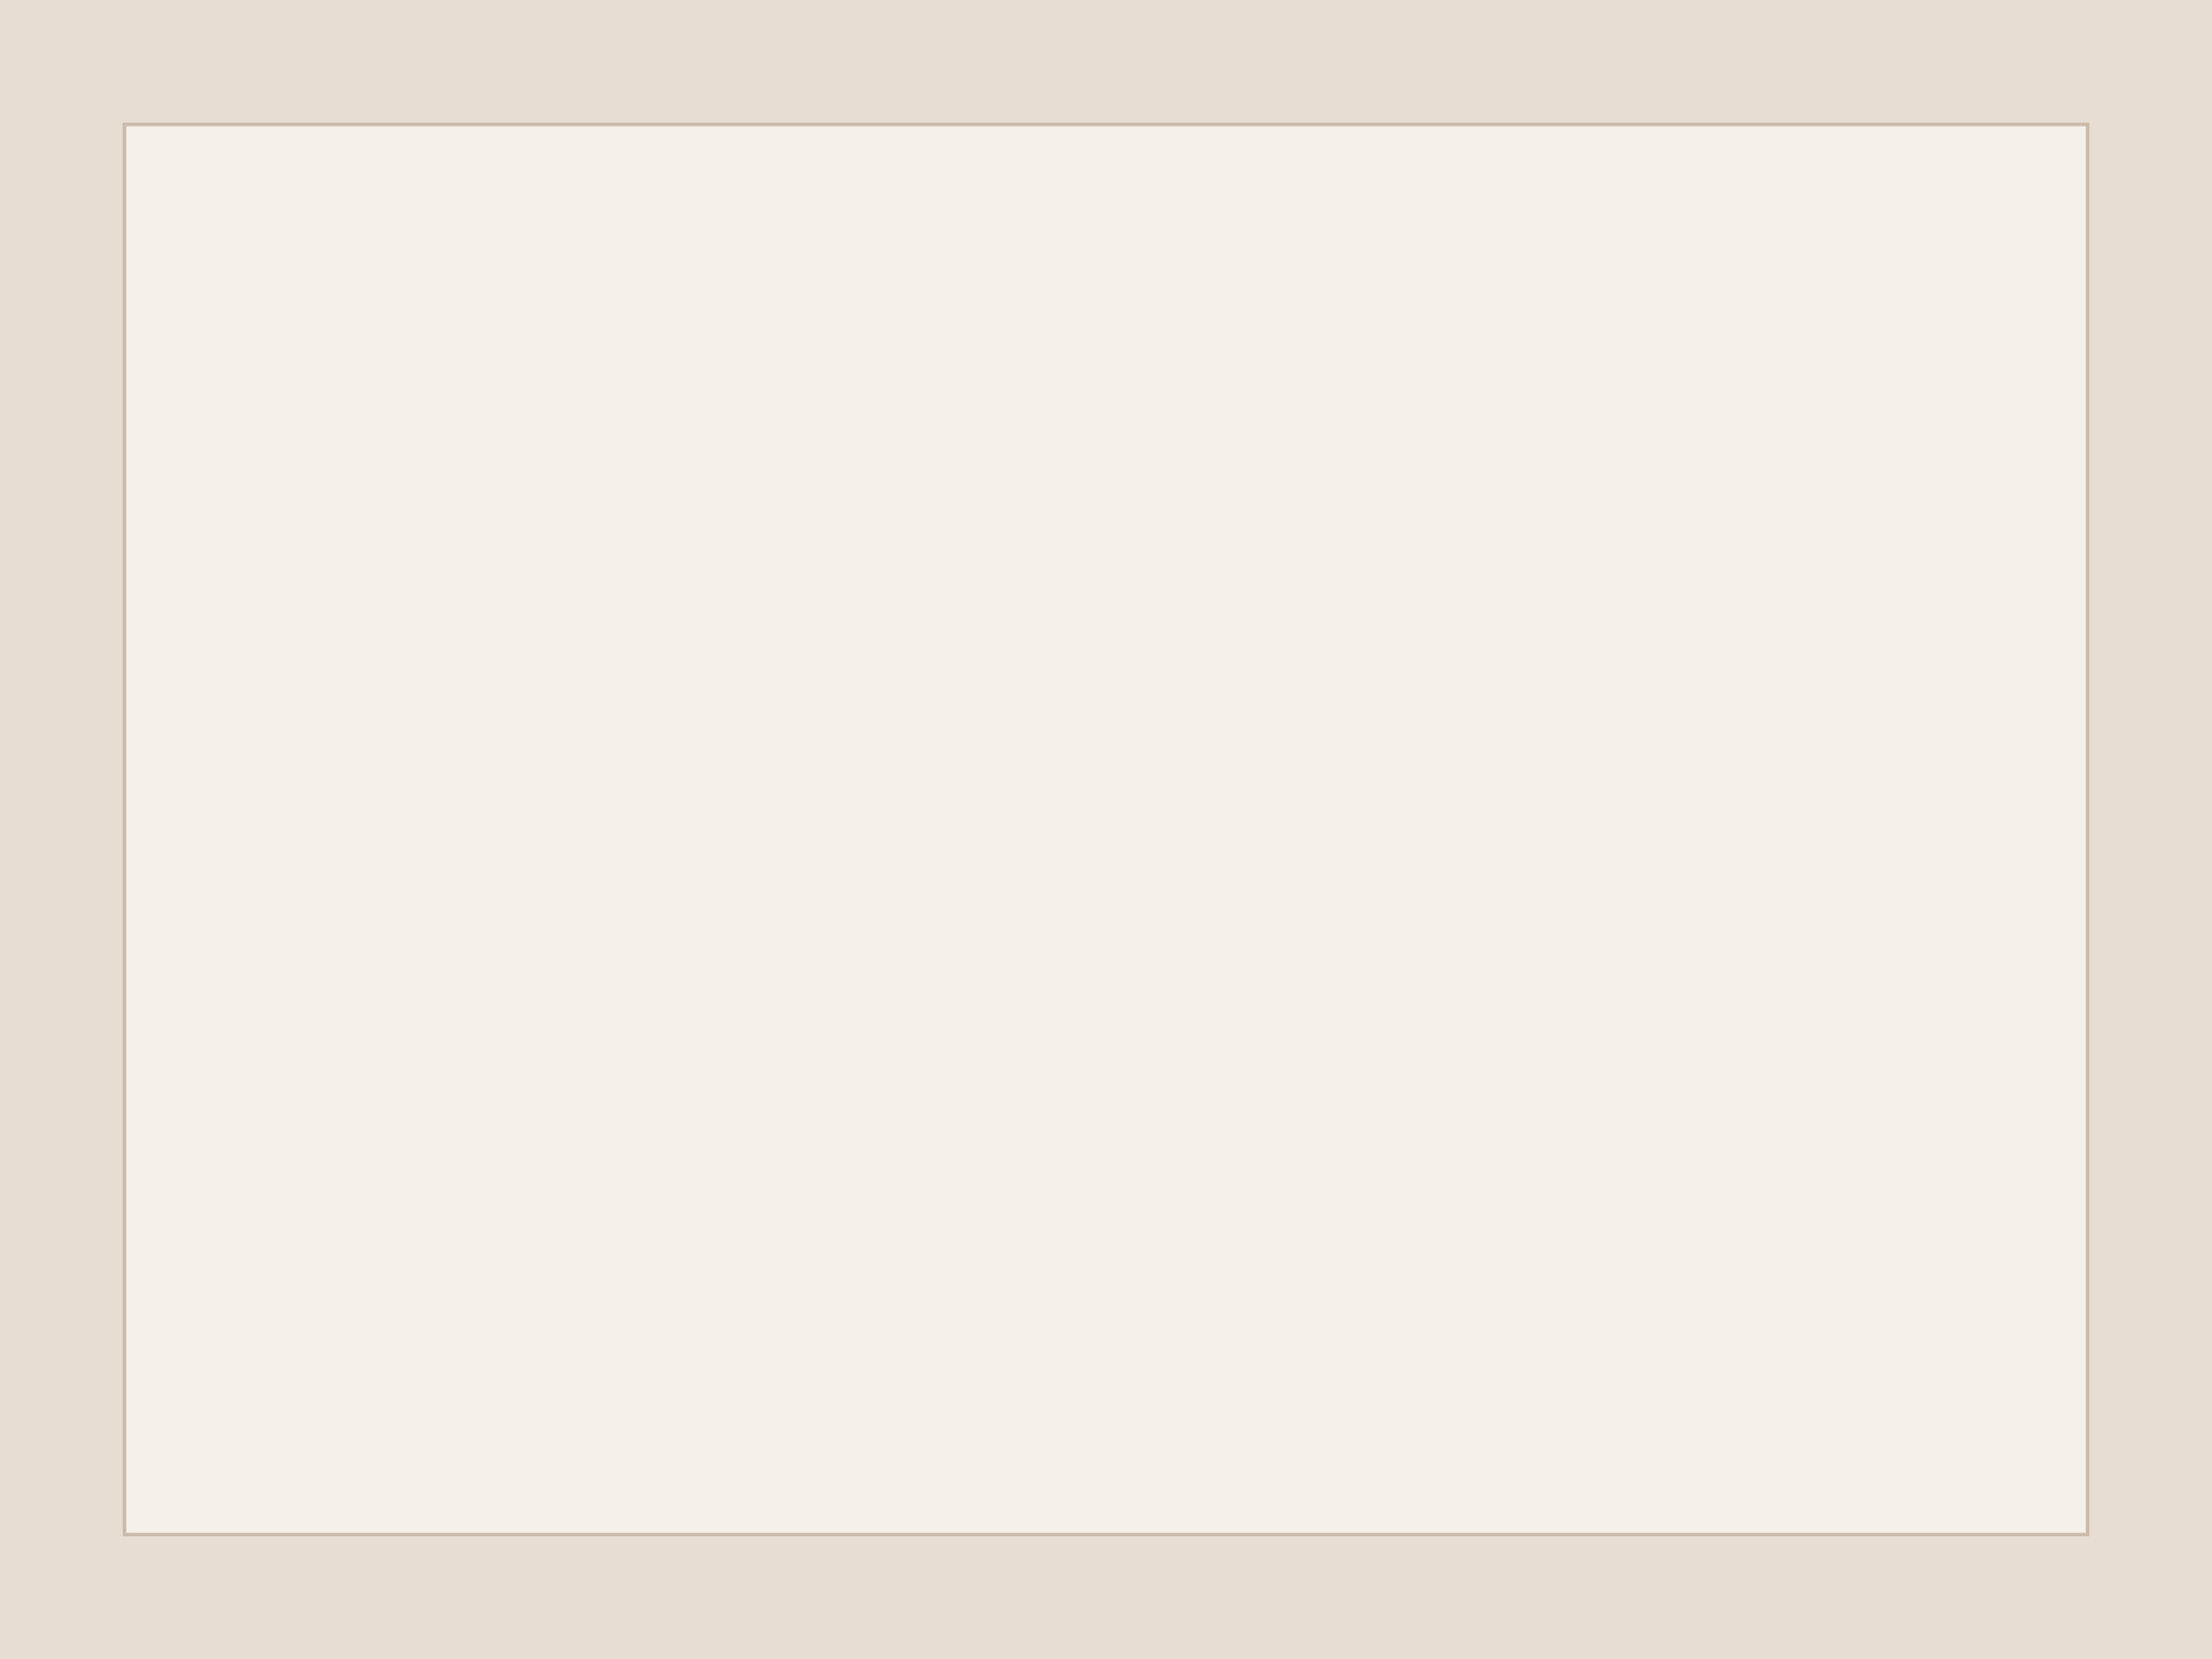
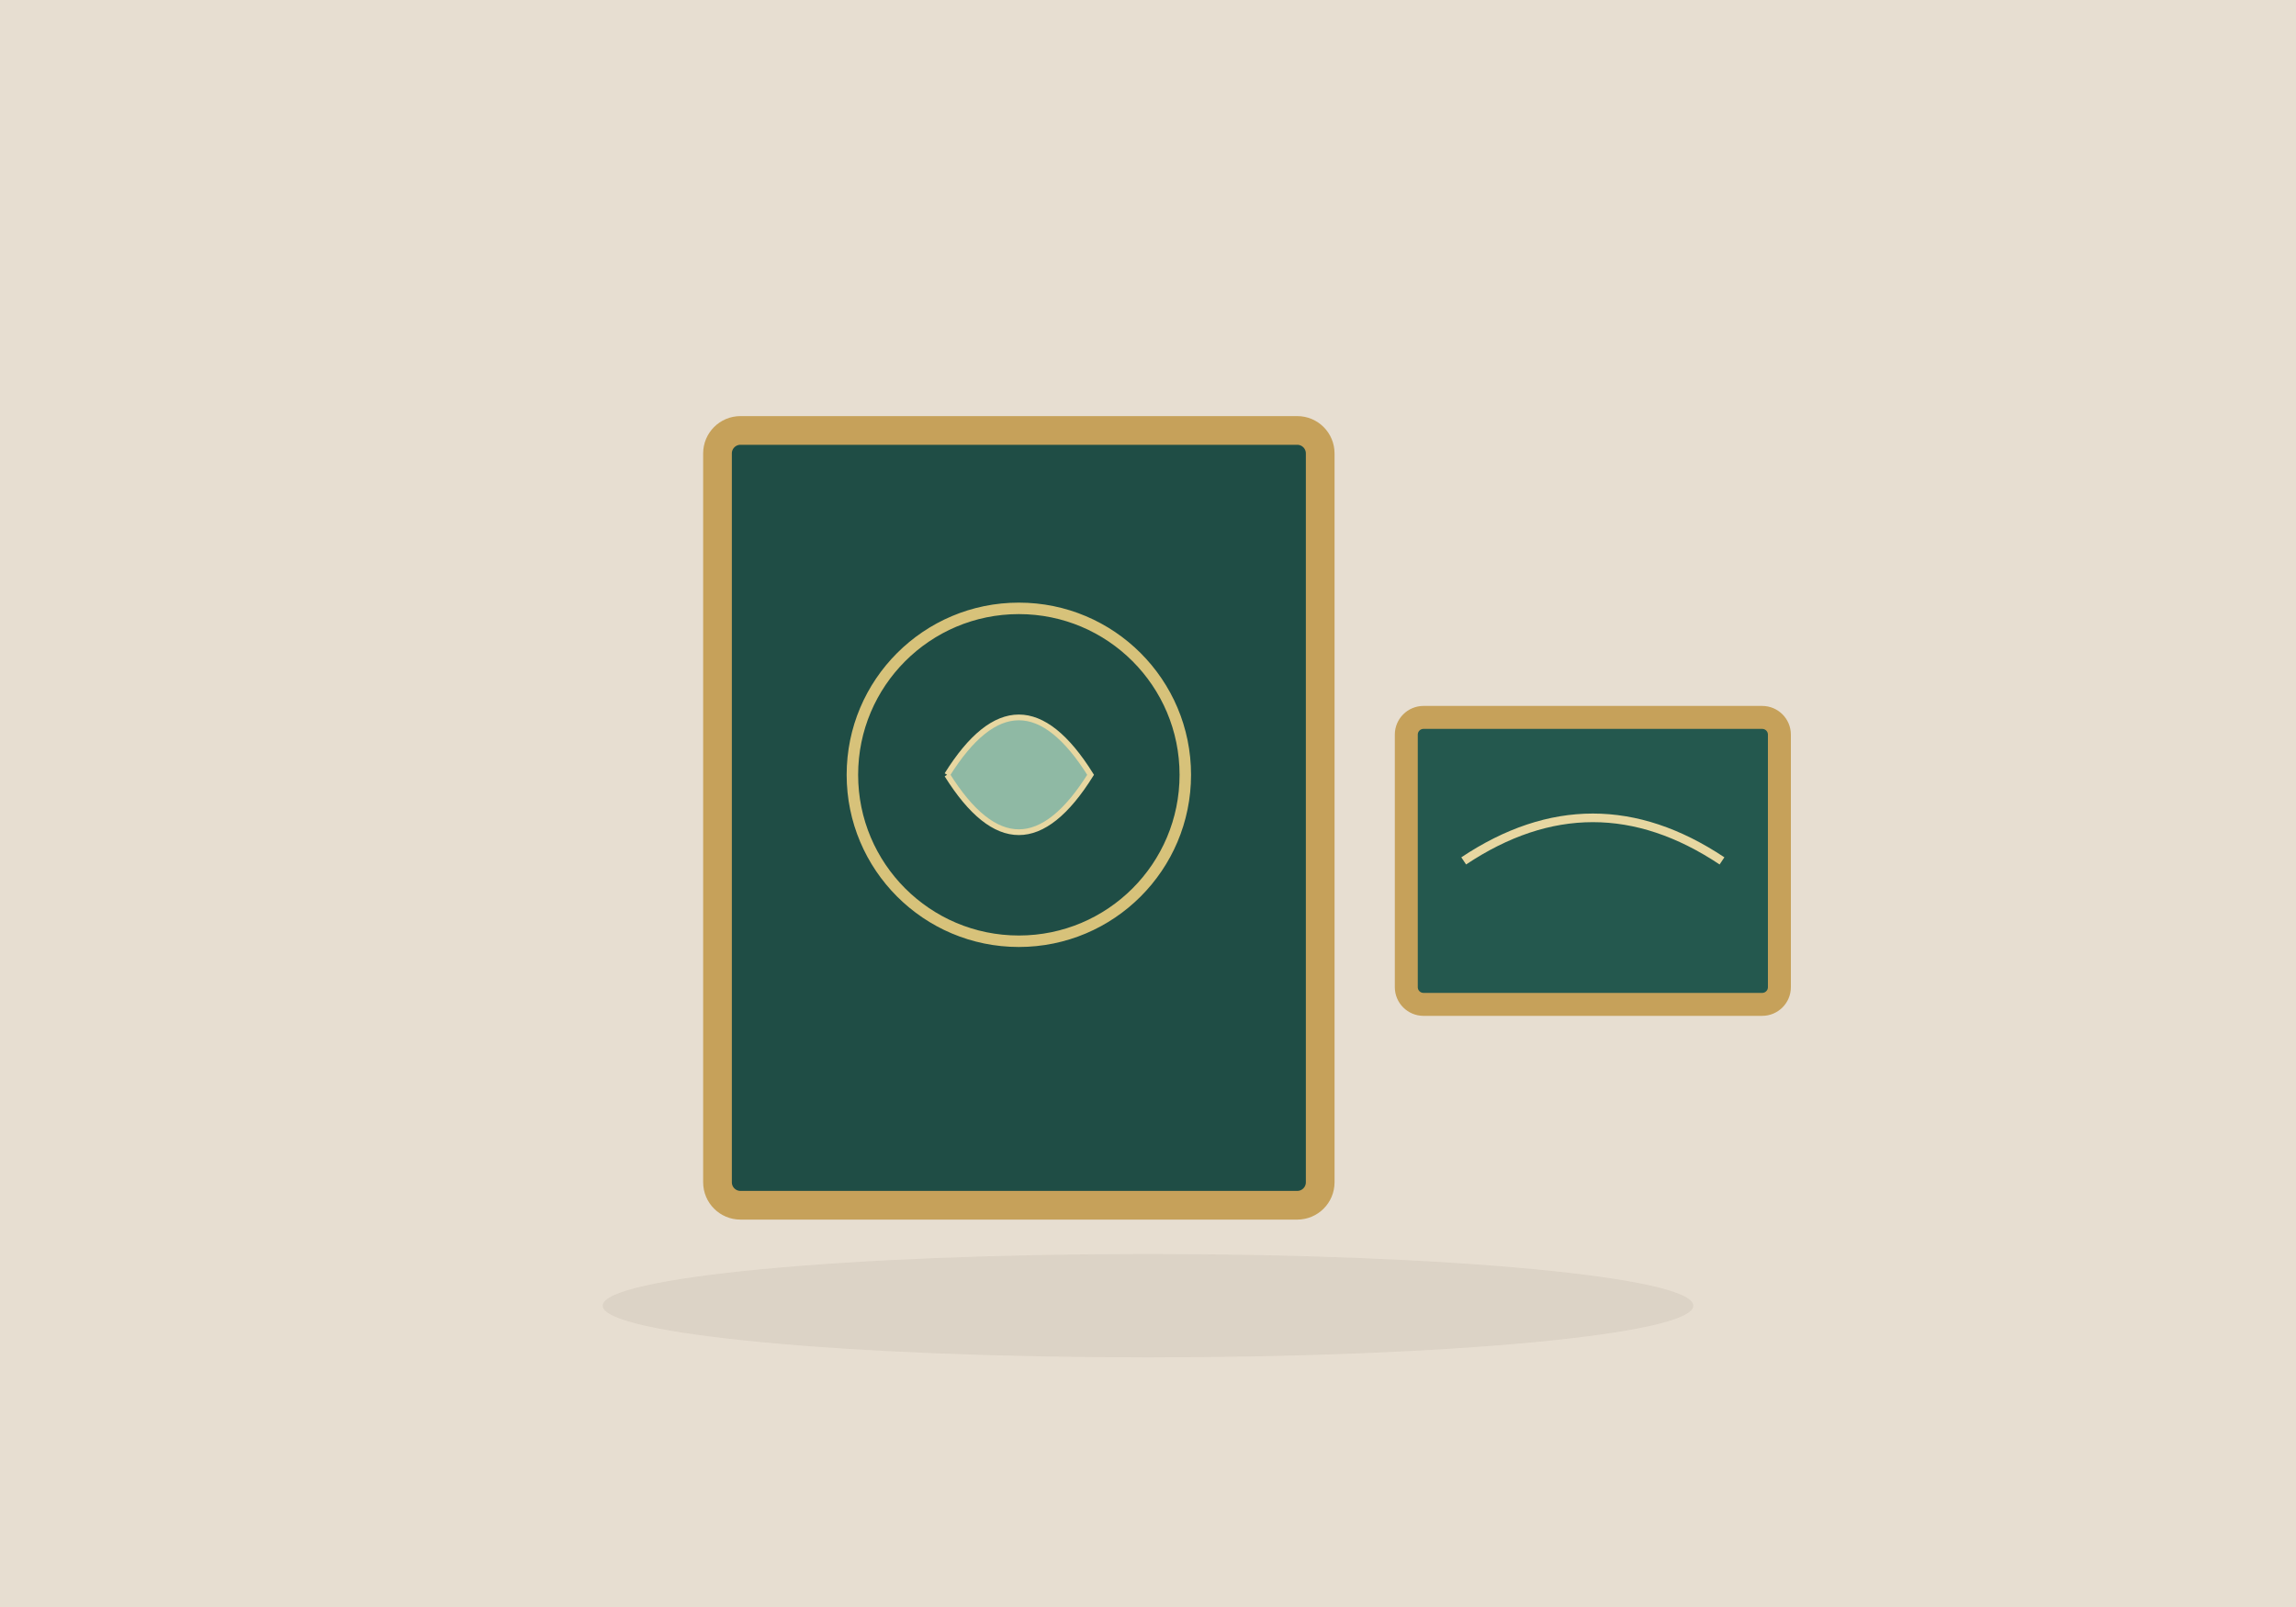
- <svg xmlns="http://www.w3.org/2000/svg" width="1280" height="960" viewBox="0 0 1280 960">
-   <rect width="1280" height="960" fill="#E7DED1" />
-   <rect x="72" y="72" width="1136" height="816" fill="#F4EFE8" stroke="#C9BBA8" stroke-width="2" />
+ <svg xmlns="http://www.w3.org/2000/svg" width="800" height="560" viewBox="0 0 800 560">
+   <rect width="800" height="560" fill="#e7ded1" />
+   <ellipse cx="400" cy="455" rx="190" ry="18" fill="#55483a" opacity=".08" />
+   <rect x="250" y="150" width="210" height="270" rx="8" fill="#1f4d45" stroke="#c6a15a" stroke-width="10" />
+   <circle cx="355" cy="270" r="58" fill="none" stroke="#d7c27a" stroke-width="4" />
+   <path d="M330 270Q355 230 380 270Q355 310 330 270" fill="#8fb9a4" stroke="#e7d7a1" stroke-width="2" />
+   <rect x="490" y="250" width="130" height="100" rx="6" fill="#24584e" stroke="#c6a15a" stroke-width="8" />
+   <path d="M510 300Q555 270 600 300" fill="none" stroke="#e7d7a1" stroke-width="3" />
</svg>
